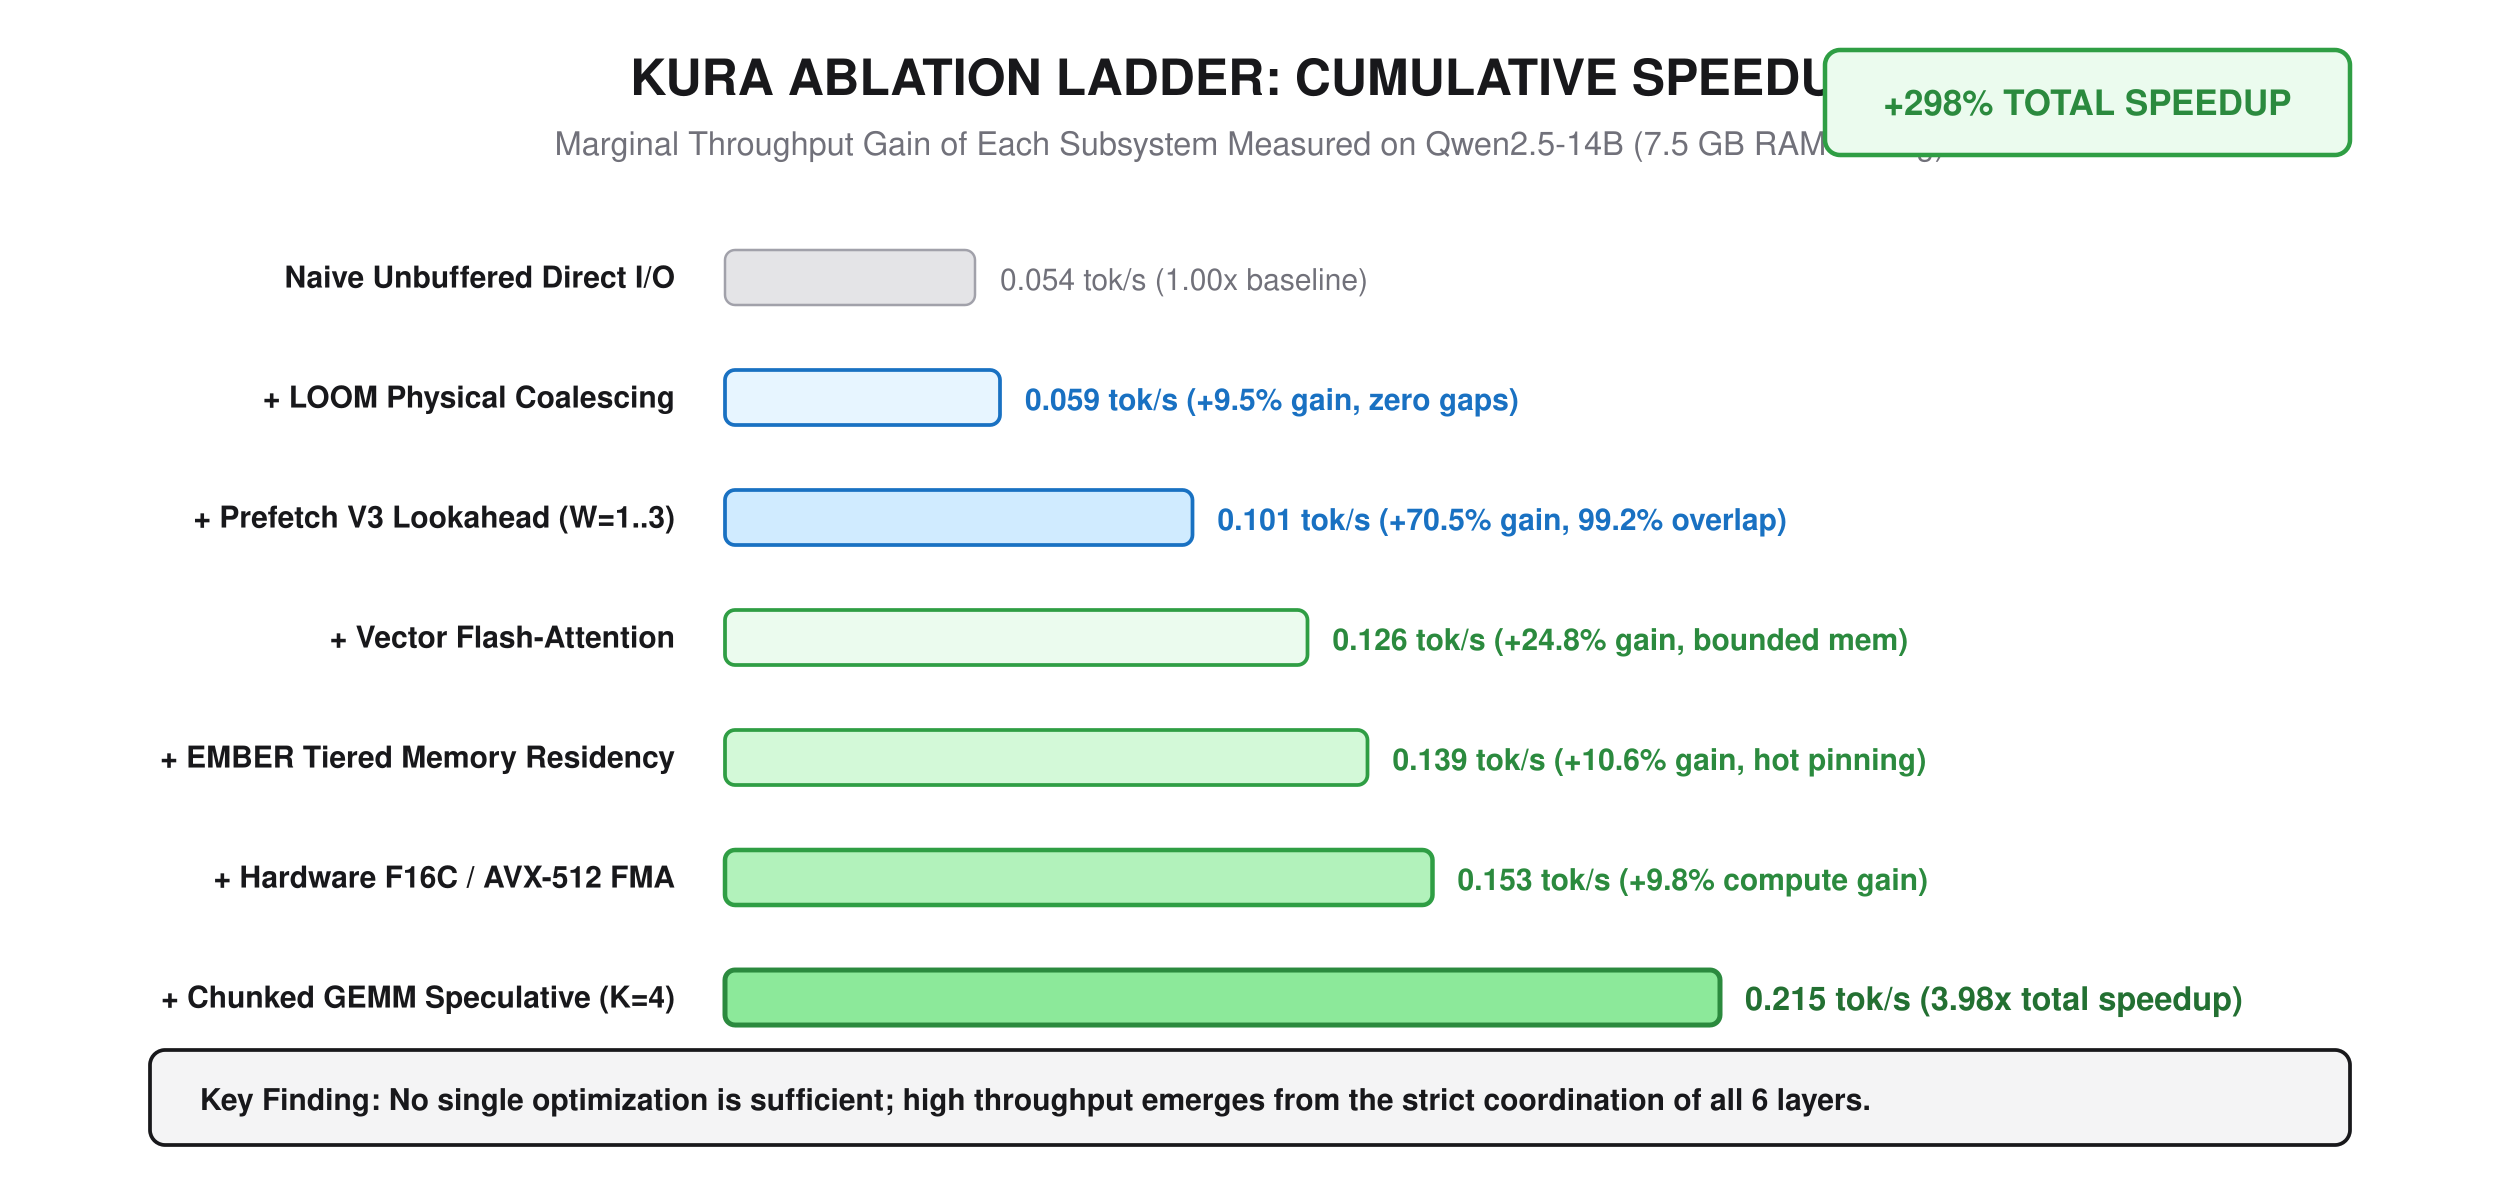
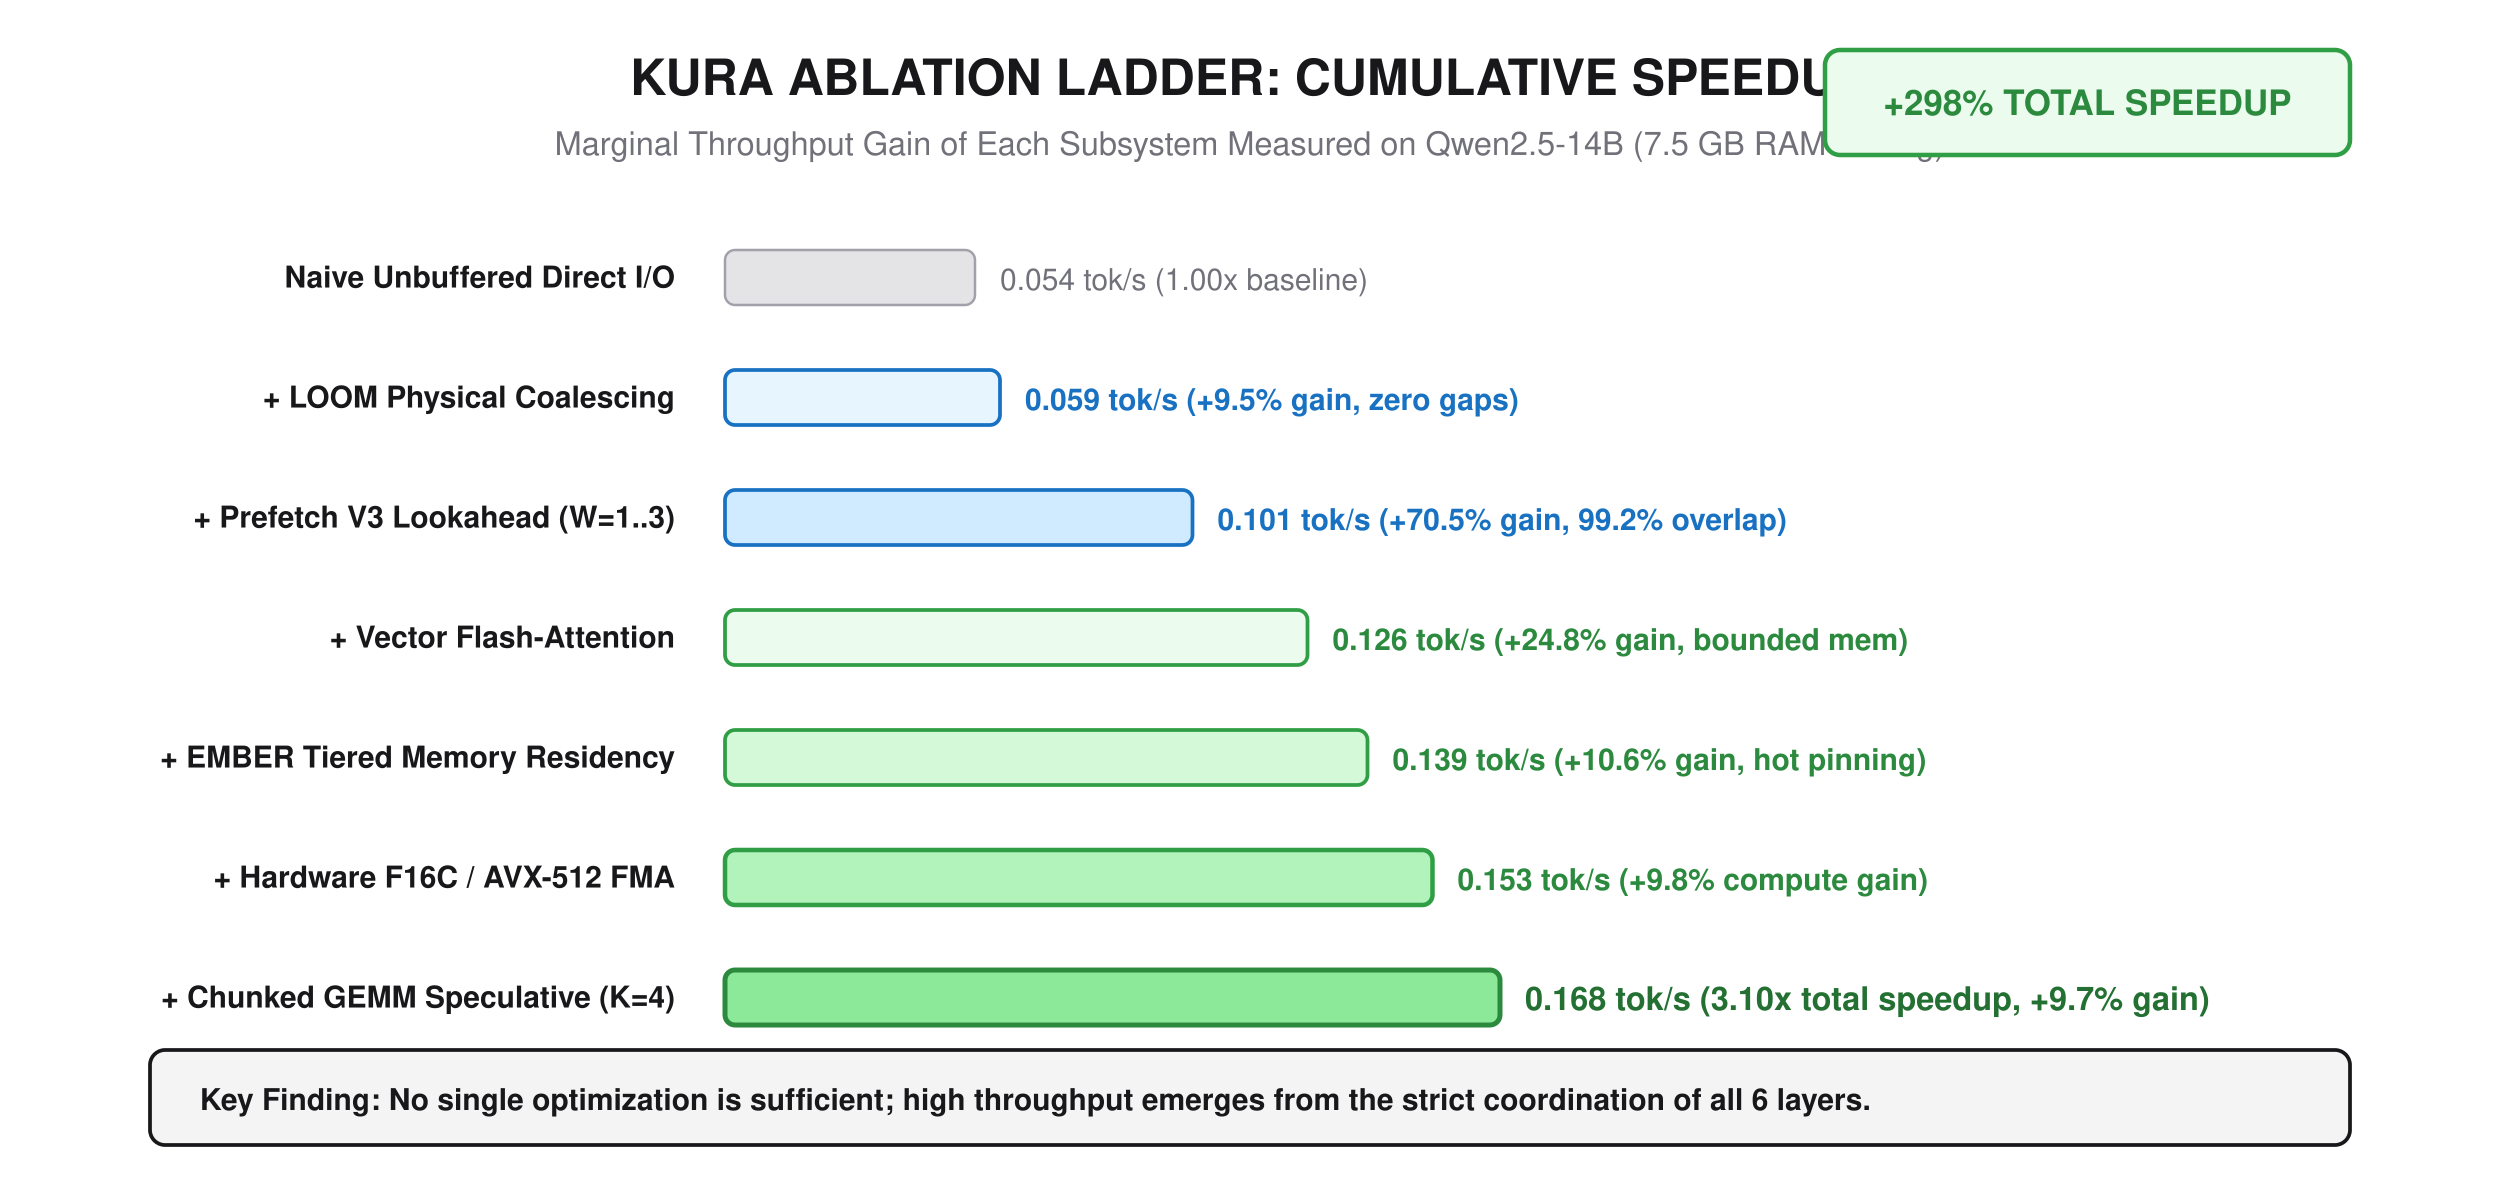
<svg xmlns="http://www.w3.org/2000/svg" viewBox="0 0 1000 480" width="100%" height="100%" style="background:#ffffff;font-family:-apple-system,BlinkMacSystemFont,'Segoe UI',Helvetica,Arial,sans-serif;">
  <text x="500" y="38" text-anchor="middle" fill="#18181b" font-size="20" font-weight="800">KURA ABLATION LADDER: CUMULATIVE SPEEDUP</text>
  <text x="500" y="62" text-anchor="middle" fill="#71717a" font-size="13">Marginal Throughput Gain of Each Subsystem Measured on Qwen2.5-14B (7.5 GB RAM Ceiling)</text>
  <g transform="translate(730, 20)">
    <rect width="210" height="42" rx="6" fill="#ebfbee" stroke="#2f9e44" stroke-width="1.8" />
    <text x="105" y="26" text-anchor="middle" fill="#2b8a3e" font-size="14" font-weight="800">+298% TOTAL SPEEDUP</text>
  </g>
  <g transform="translate(60, 95)">
    <g transform="translate(0, 0)">
      <text x="210" y="20" text-anchor="end" fill="#18181b" font-size="12" font-weight="700">Naive Unbuffered Direct I/O</text>
      <rect x="230" y="5" width="100" height="22" rx="4" fill="#e4e4e7" stroke="#a1a1aa" stroke-width="1" />
      <text x="340" y="21" fill="#71717a" font-size="12">0.054 tok/s (1.00x baseline)</text>
    </g>
    <g transform="translate(0, 48)">
      <text x="210" y="20" text-anchor="end" fill="#18181b" font-size="12" font-weight="700">+ LOOM Physical Coalescing</text>
      <rect x="230" y="5" width="110" height="22" rx="4" fill="#e7f5ff" stroke="#1971c2" stroke-width="1.5" />
      <text x="350" y="21" fill="#1971c2" font-size="12" font-weight="700">0.059 tok/s (+9.5% gain, zero gaps)</text>
    </g>
    <g transform="translate(0, 96)">
      <text x="210" y="20" text-anchor="end" fill="#18181b" font-size="12" font-weight="700">+ Prefetch V3 Lookahead (W=1..3)</text>
      <rect x="230" y="5" width="187" height="22" rx="4" fill="#d0ebff" stroke="#1971c2" stroke-width="1.5" />
      <text x="427" y="21" fill="#1971c2" font-size="12" font-weight="700">0.101 tok/s (+70.5% gain, 99.2% overlap)</text>
    </g>
    <g transform="translate(0, 144)">
      <text x="210" y="20" text-anchor="end" fill="#18181b" font-size="12" font-weight="700">+ Vector Flash-Attention</text>
      <rect x="230" y="5" width="233" height="22" rx="4" fill="#ebfbee" stroke="#2f9e44" stroke-width="1.5" />
      <text x="473" y="21" fill="#2b8a3e" font-size="12" font-weight="700">0.126 tok/s (+24.8% gain, bounded mem)</text>
    </g>
    <g transform="translate(0, 192)">
      <text x="210" y="20" text-anchor="end" fill="#18181b" font-size="12" font-weight="700">+ EMBER Tiered Memory Residency</text>
      <rect x="230" y="5" width="257" height="22" rx="4" fill="#d3f9d8" stroke="#2f9e44" stroke-width="1.5" />
      <text x="497" y="21" fill="#2b8a3e" font-size="12" font-weight="700">0.139 tok/s (+10.6% gain, hot pinning)</text>
    </g>
    <g transform="translate(0, 240)">
      <text x="210" y="20" text-anchor="end" fill="#18181b" font-size="12" font-weight="700">+ Hardware F16C / AVX-512 FMA</text>
      <rect x="230" y="5" width="283" height="22" rx="4" fill="#b2f2bb" stroke="#2f9e44" stroke-width="1.8" />
      <text x="523" y="21" fill="#2b8a3e" font-size="12" font-weight="700">0.153 tok/s (+9.8% compute gain)</text>
    </g>
    <g transform="translate(0, 288)">
      <text x="210" y="20" text-anchor="end" fill="#18181b" font-size="12" font-weight="800">+ Chunked GEMM Speculative (K=4)</text>
-       <rect x="230" y="5" width="398" height="22" rx="4" fill="#8ce99a" stroke="#2b8a3e" stroke-width="2" />
-       <text x="638" y="21" fill="#237032" font-size="13" font-weight="800">0.215 tok/s (3.98x total speedup)</text>
+       <rect x="230" y="5" width="310" height="22" rx="4" fill="#8ce99a" stroke="#2b8a3e" stroke-width="2" />
+       <text x="550" y="21" fill="#237032" font-size="13" font-weight="800">0.168 tok/s (3.10x total speedup, +9.7% gain)</text>
    </g>
  </g>
  <g transform="translate(60, 420)">
    <rect width="880" height="38" rx="6" fill="#f4f4f5" stroke="#18181b" stroke-width="1.5" />
    <text x="20" y="24" fill="#18181b" font-size="12" font-weight="600">Key Finding: No single optimization is sufficient; high throughput emerges from the strict coordination of all 6 layers.</text>
  </g>
</svg>
